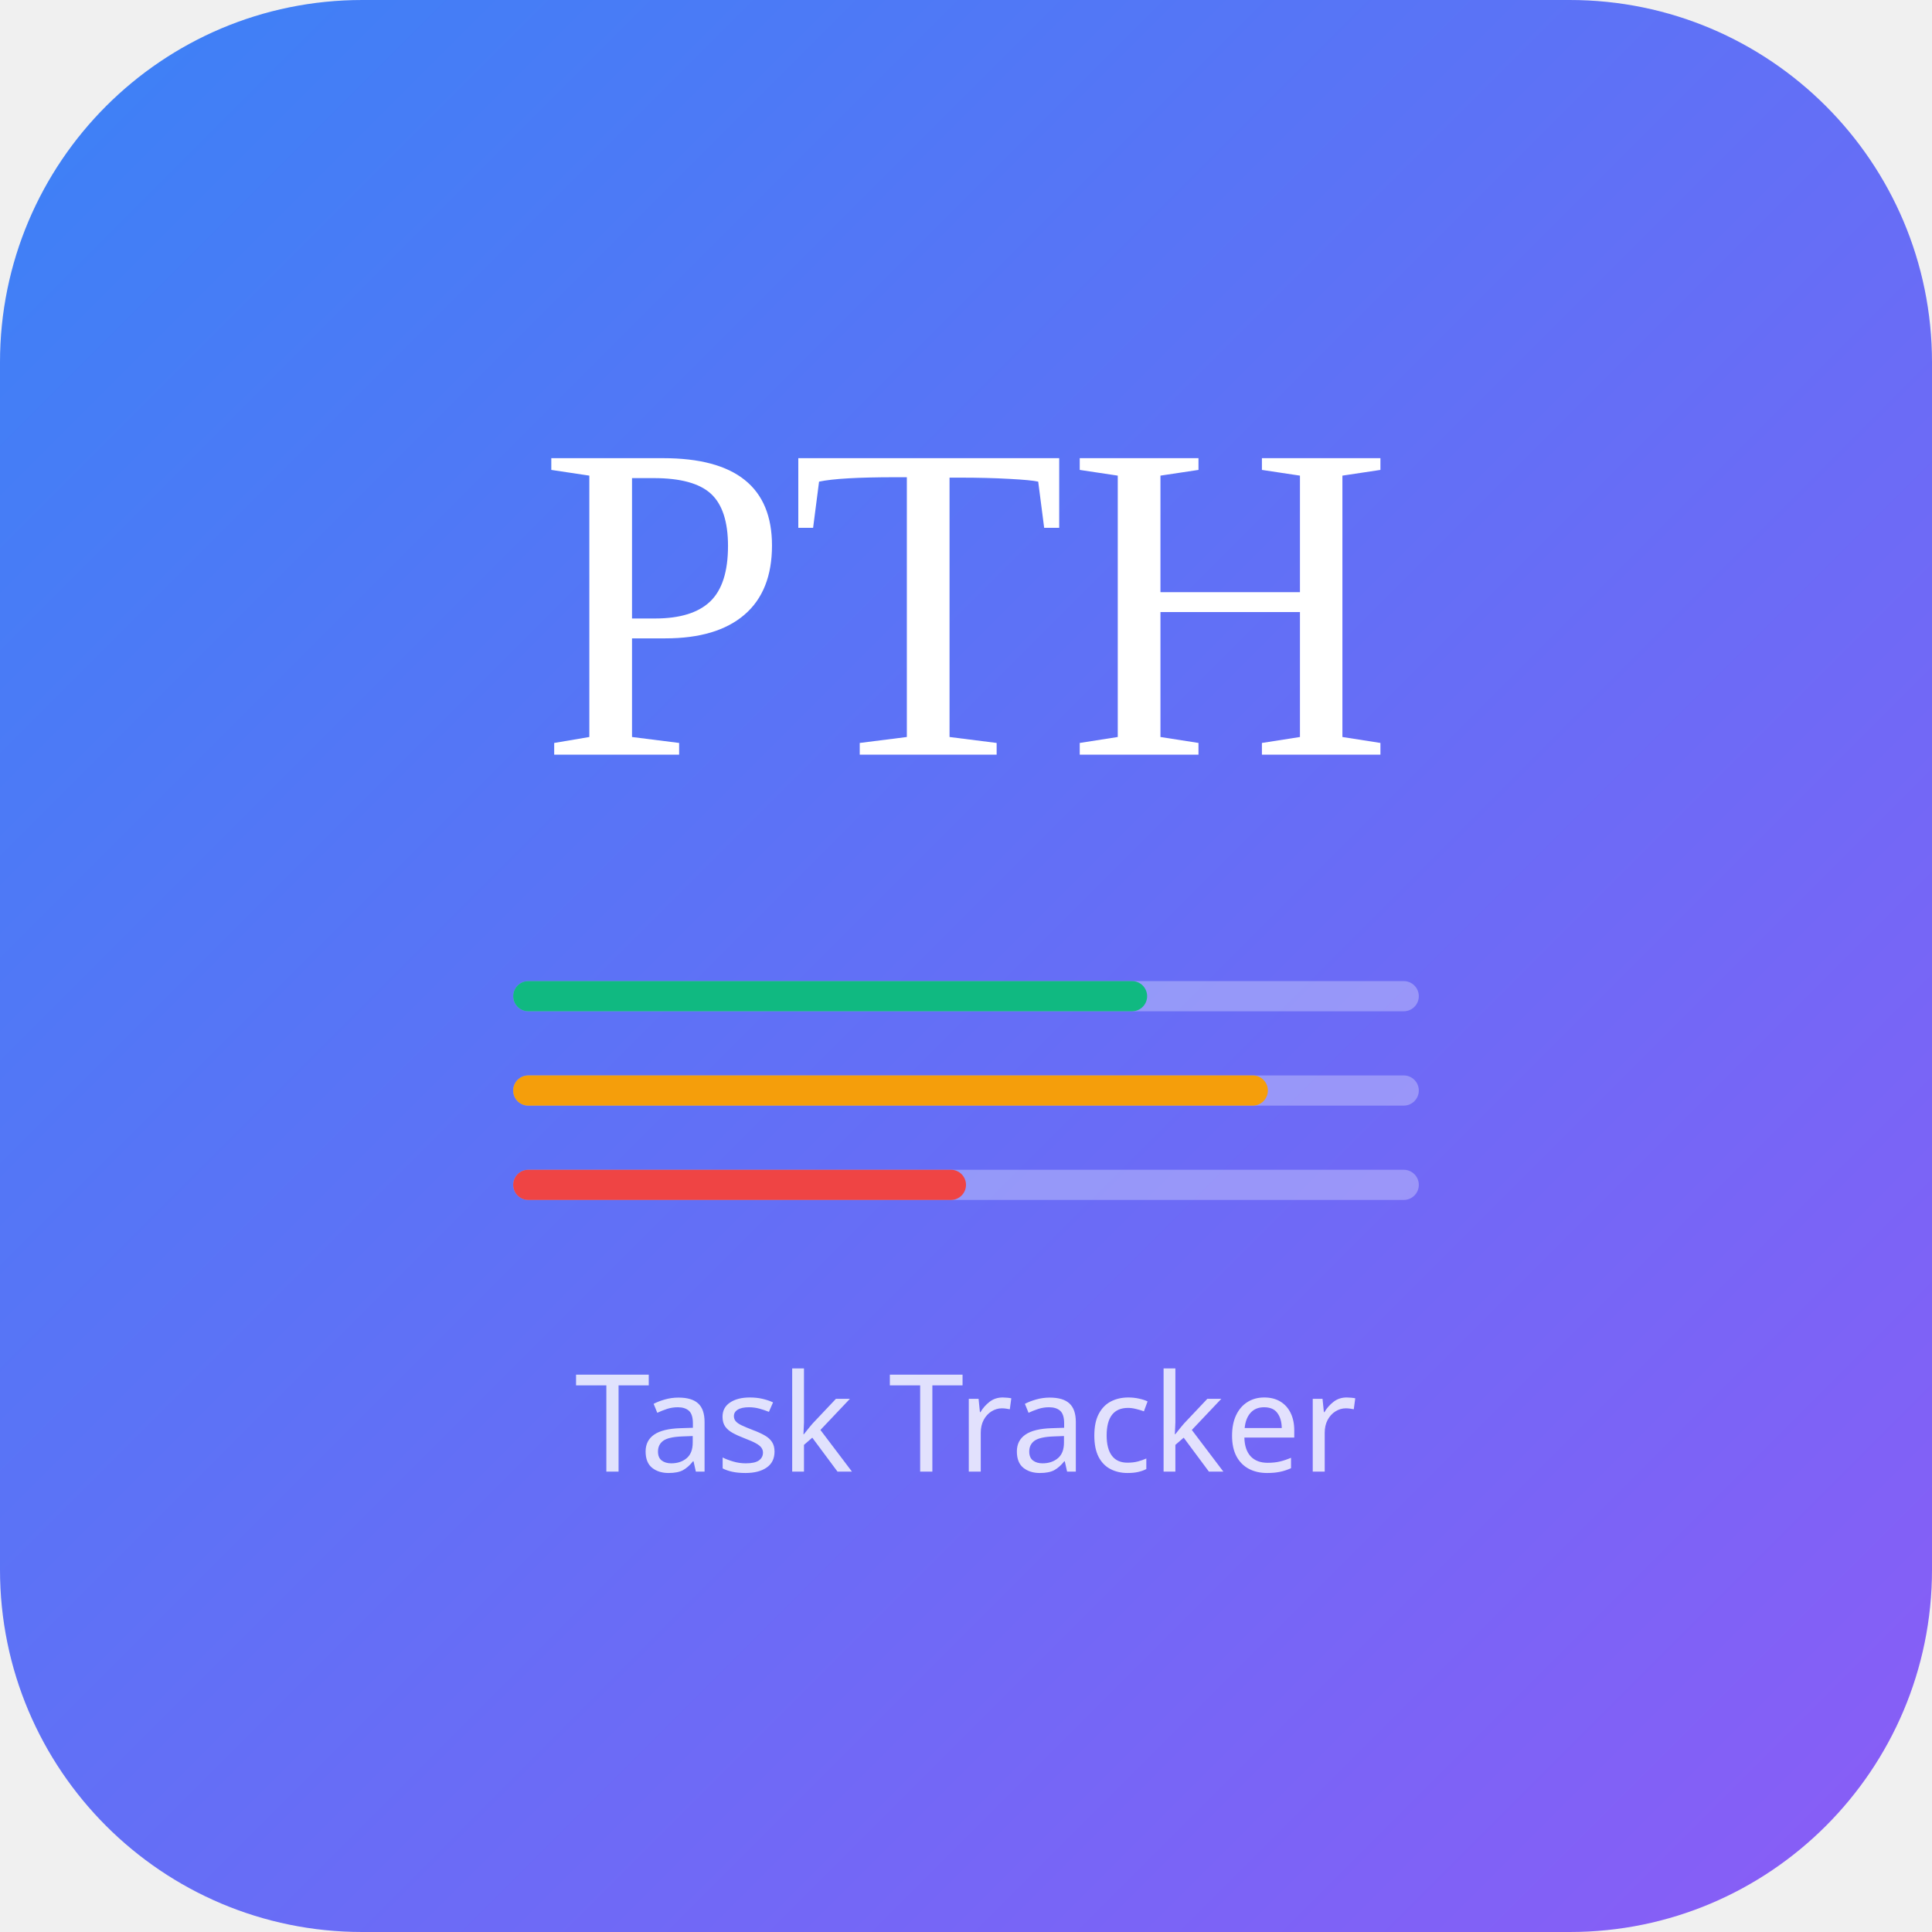
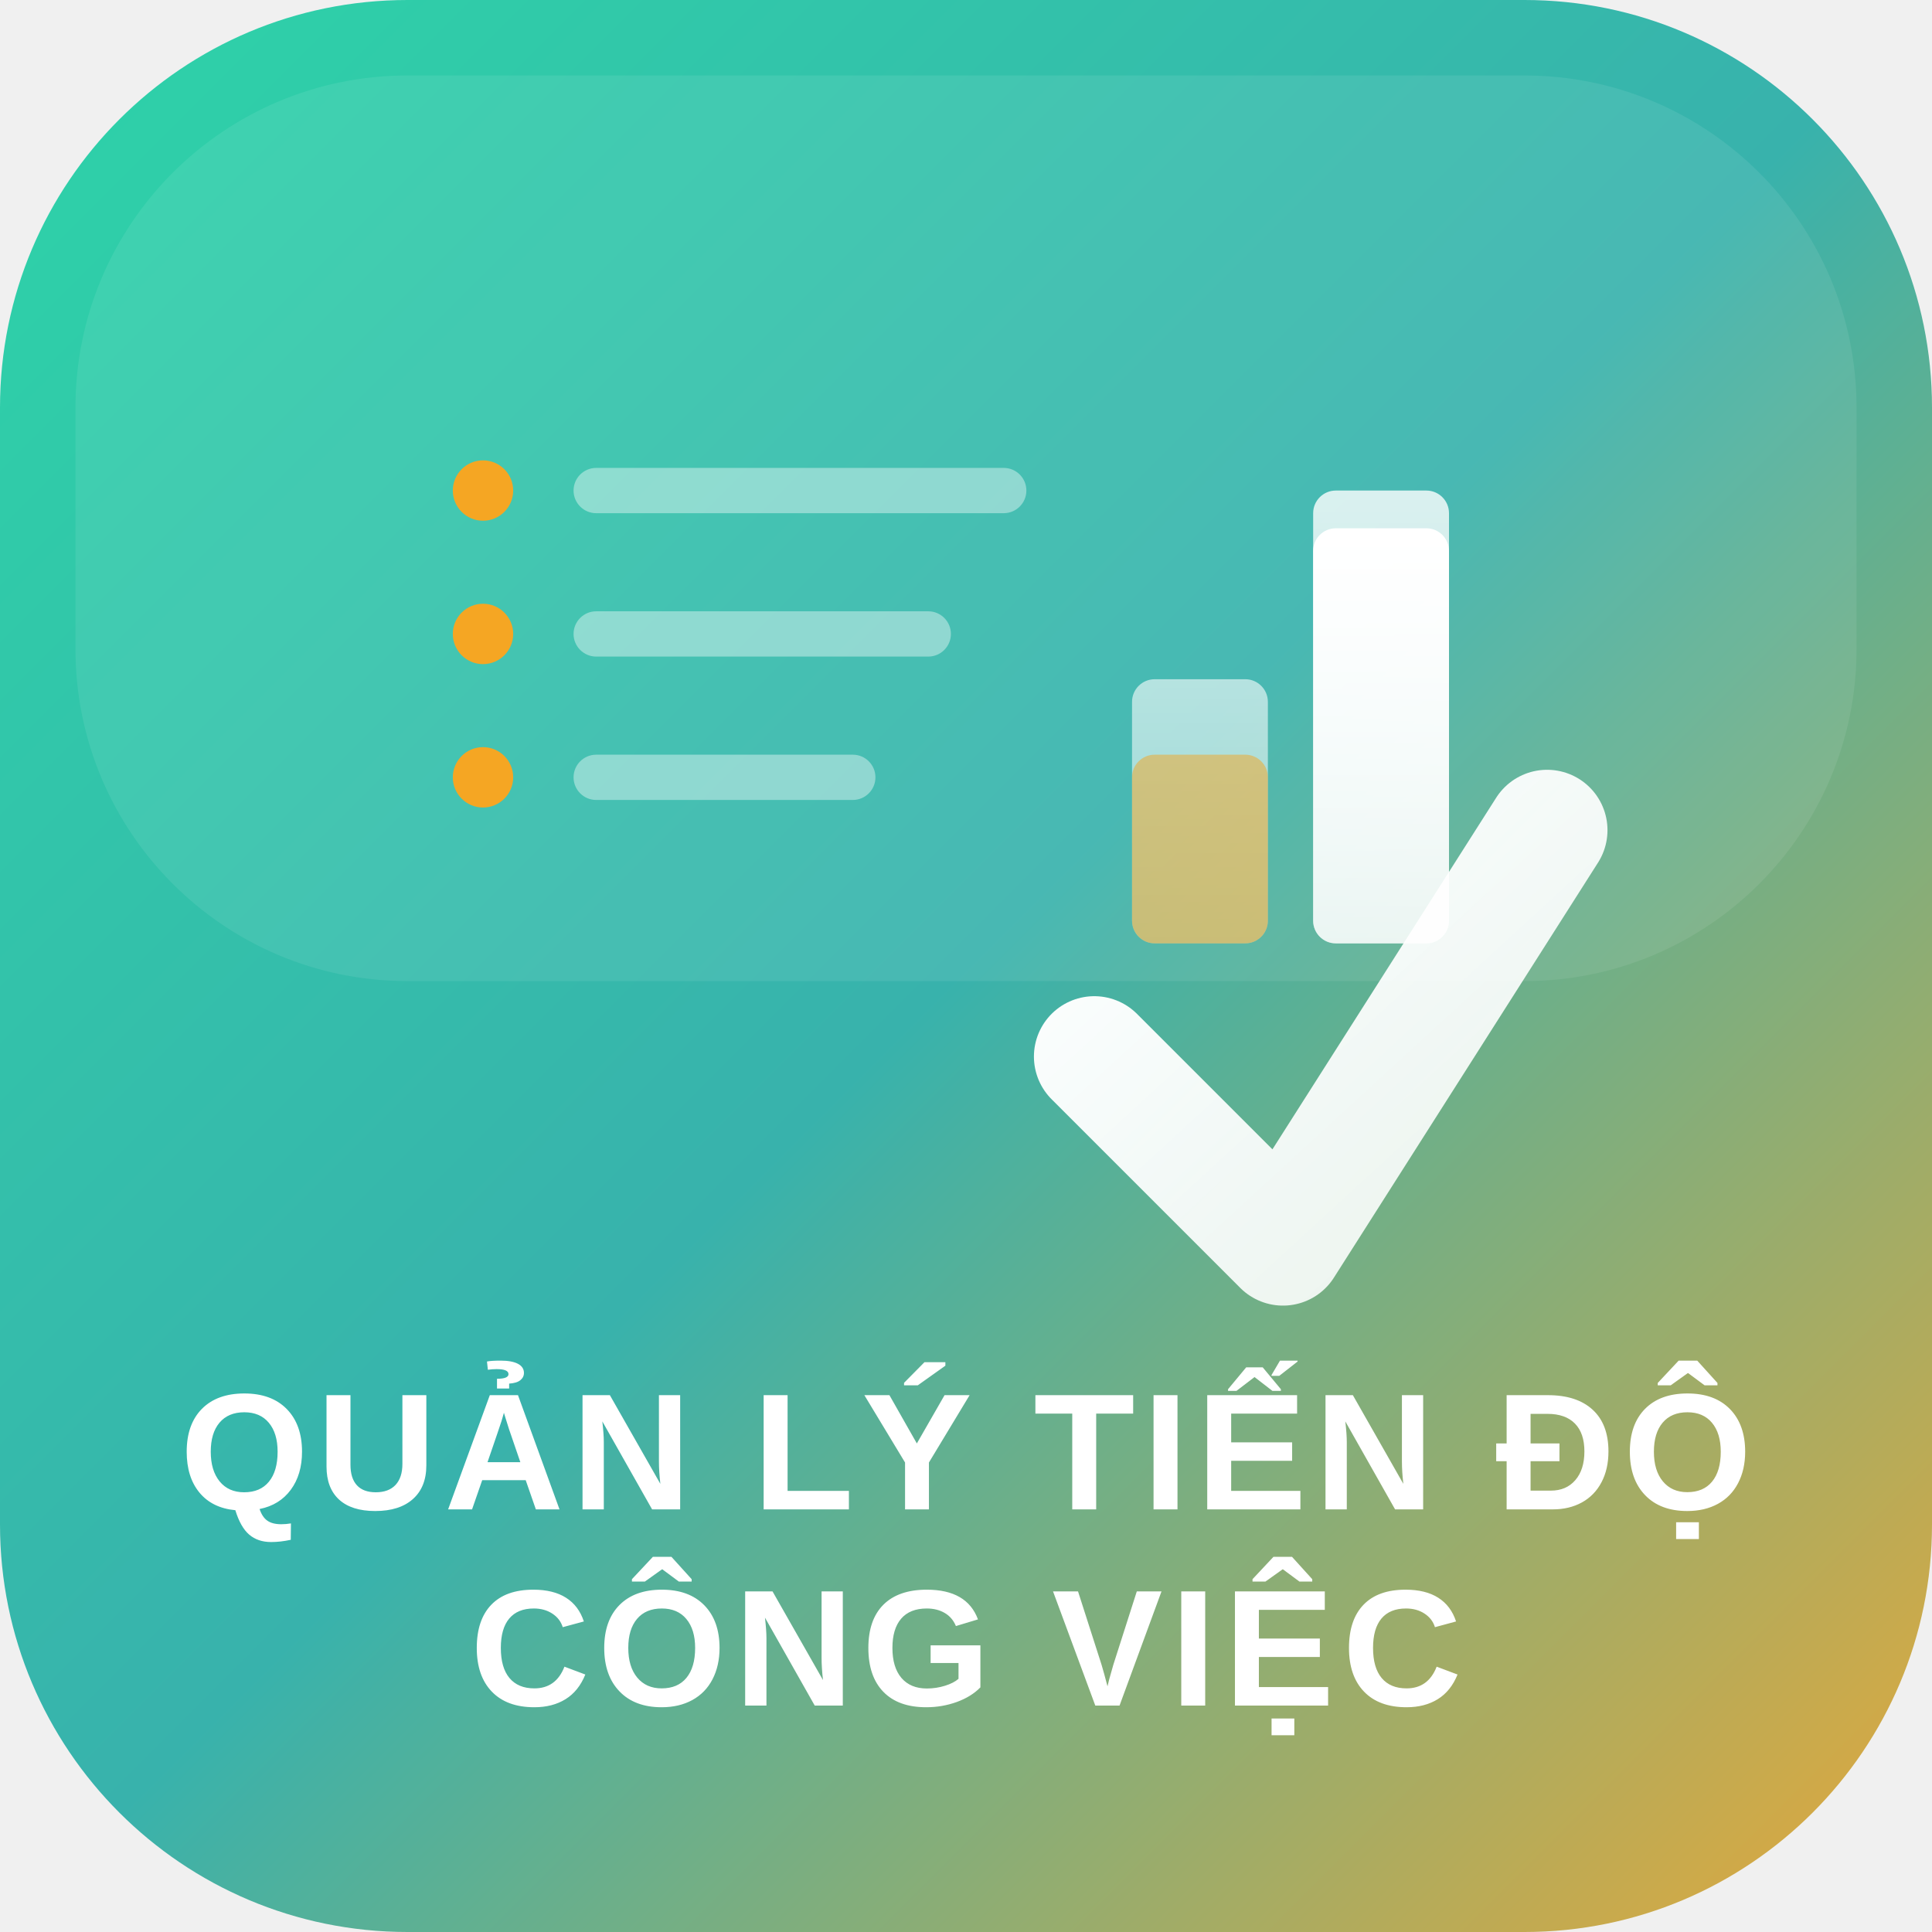
<svg xmlns="http://www.w3.org/2000/svg" viewBox="0 0 512 512">
  <defs>
    <linearGradient id="bg" x1="0%" y1="0%" x2="100%" y2="100%">
-       <stop offset="0%" style="stop-color:#3b82f6" />
-       <stop offset="100%" style="stop-color:#8b5cf6" />
+       <stop offset="0%" style="stop-color:#2dd4a8" />
+       <stop offset="50%" style="stop-color:#38b2ac" />
+       <stop offset="100%" style="stop-color:#e8a838" />
+     </linearGradient>
+     <linearGradient id="bar1" x1="0%" y1="0%" x2="0%" y2="100%">
+       <stop offset="0%" style="stop-color:#ffffff" />
+       <stop offset="100%" style="stop-color:rgba(255,255,255,0.7)" />
+     </linearGradient>
+     <linearGradient id="check" x1="0%" y1="0%" x2="100%" y2="100%">
+       <stop offset="0%" style="stop-color:#ffffff" />
+       <stop offset="100%" style="stop-color:rgba(255,255,255,0.85)" />
    </linearGradient>
  </defs>
-   <rect width="512" height="512" rx="96" fill="url(#bg)" />
-   <text x="256" y="200" text-anchor="middle" font-size="120" fill="white">PTH</text>
-   <rect x="136" y="260" width="240" height="8" rx="4" fill="rgba(255,255,255,0.3)" />
-   <rect x="136" y="260" width="168" height="8" rx="4" fill="#10b981" />
-   <rect x="136" y="285" width="240" height="8" rx="4" fill="rgba(255,255,255,0.3)" />
-   <rect x="136" y="285" width="200" height="8" rx="4" fill="#f59e0b" />
-   <rect x="136" y="310" width="240" height="8" rx="4" fill="rgba(255,255,255,0.3)" />
-   <rect x="136" y="310" width="120" height="8" rx="4" fill="#ef4444" />
-   <text x="256" y="390" text-anchor="middle" font-size="36" fill="rgba(255,255,255,0.8)" font-family="sans-serif">Task Tracker</text>
+   <rect width="512" height="512" rx="108" fill="url(#bg)" />
+   <rect x="20" y="20" width="472" height="240" rx="88" fill="rgba(255,255,255,0.08)" />
+   <circle cx="128" cy="130" r="8" fill="#f5a623" />
+   <rect x="152" y="124" width="120" height="12" rx="6" fill="rgba(255,255,255,0.4)" />
+   <circle cx="128" cy="168" r="8" fill="#f5a623" />
+   <rect x="152" y="162" width="100" height="12" rx="6" fill="rgba(255,255,255,0.4)" />
+   <circle cx="128" cy="206" r="8" fill="#f5a623" />
+   <rect x="152" y="200" width="80" height="12" rx="6" fill="rgba(255,255,255,0.4)" />
+   <rect x="300" y="180" width="36" height="70" rx="6" fill="url(#bar1)" opacity="0.6" />
+   <rect x="348" y="130" width="36" height="120" rx="6" fill="url(#bar1)" opacity="0.8" />
+   <rect x="300" y="155" width="36" height="95" rx="6" fill="url(#bar1)" opacity="0.0" />
+   <rect x="300" y="200" width="36" height="50" rx="6" fill="rgba(245,166,35,0.5)" />
+   <rect x="348" y="140" width="36" height="110" rx="6" fill="url(#bar1)" />
+   <path d="M290 280 L340 330 L410 220" stroke="url(#check)" stroke-width="32" stroke-linecap="round" stroke-linejoin="round" fill="none" />
+   <text x="256" y="400" text-anchor="middle" font-size="44" fill="white" font-family="Arial,Helvetica,sans-serif" font-weight="bold" letter-spacing="2">QUẢN LÝ TIẾN ĐỘ</text>
+   <text x="256" y="452" text-anchor="middle" font-size="44" fill="white" font-family="Arial,Helvetica,sans-serif" font-weight="bold" letter-spacing="2">CÔNG VIỆC</text>
</svg>
